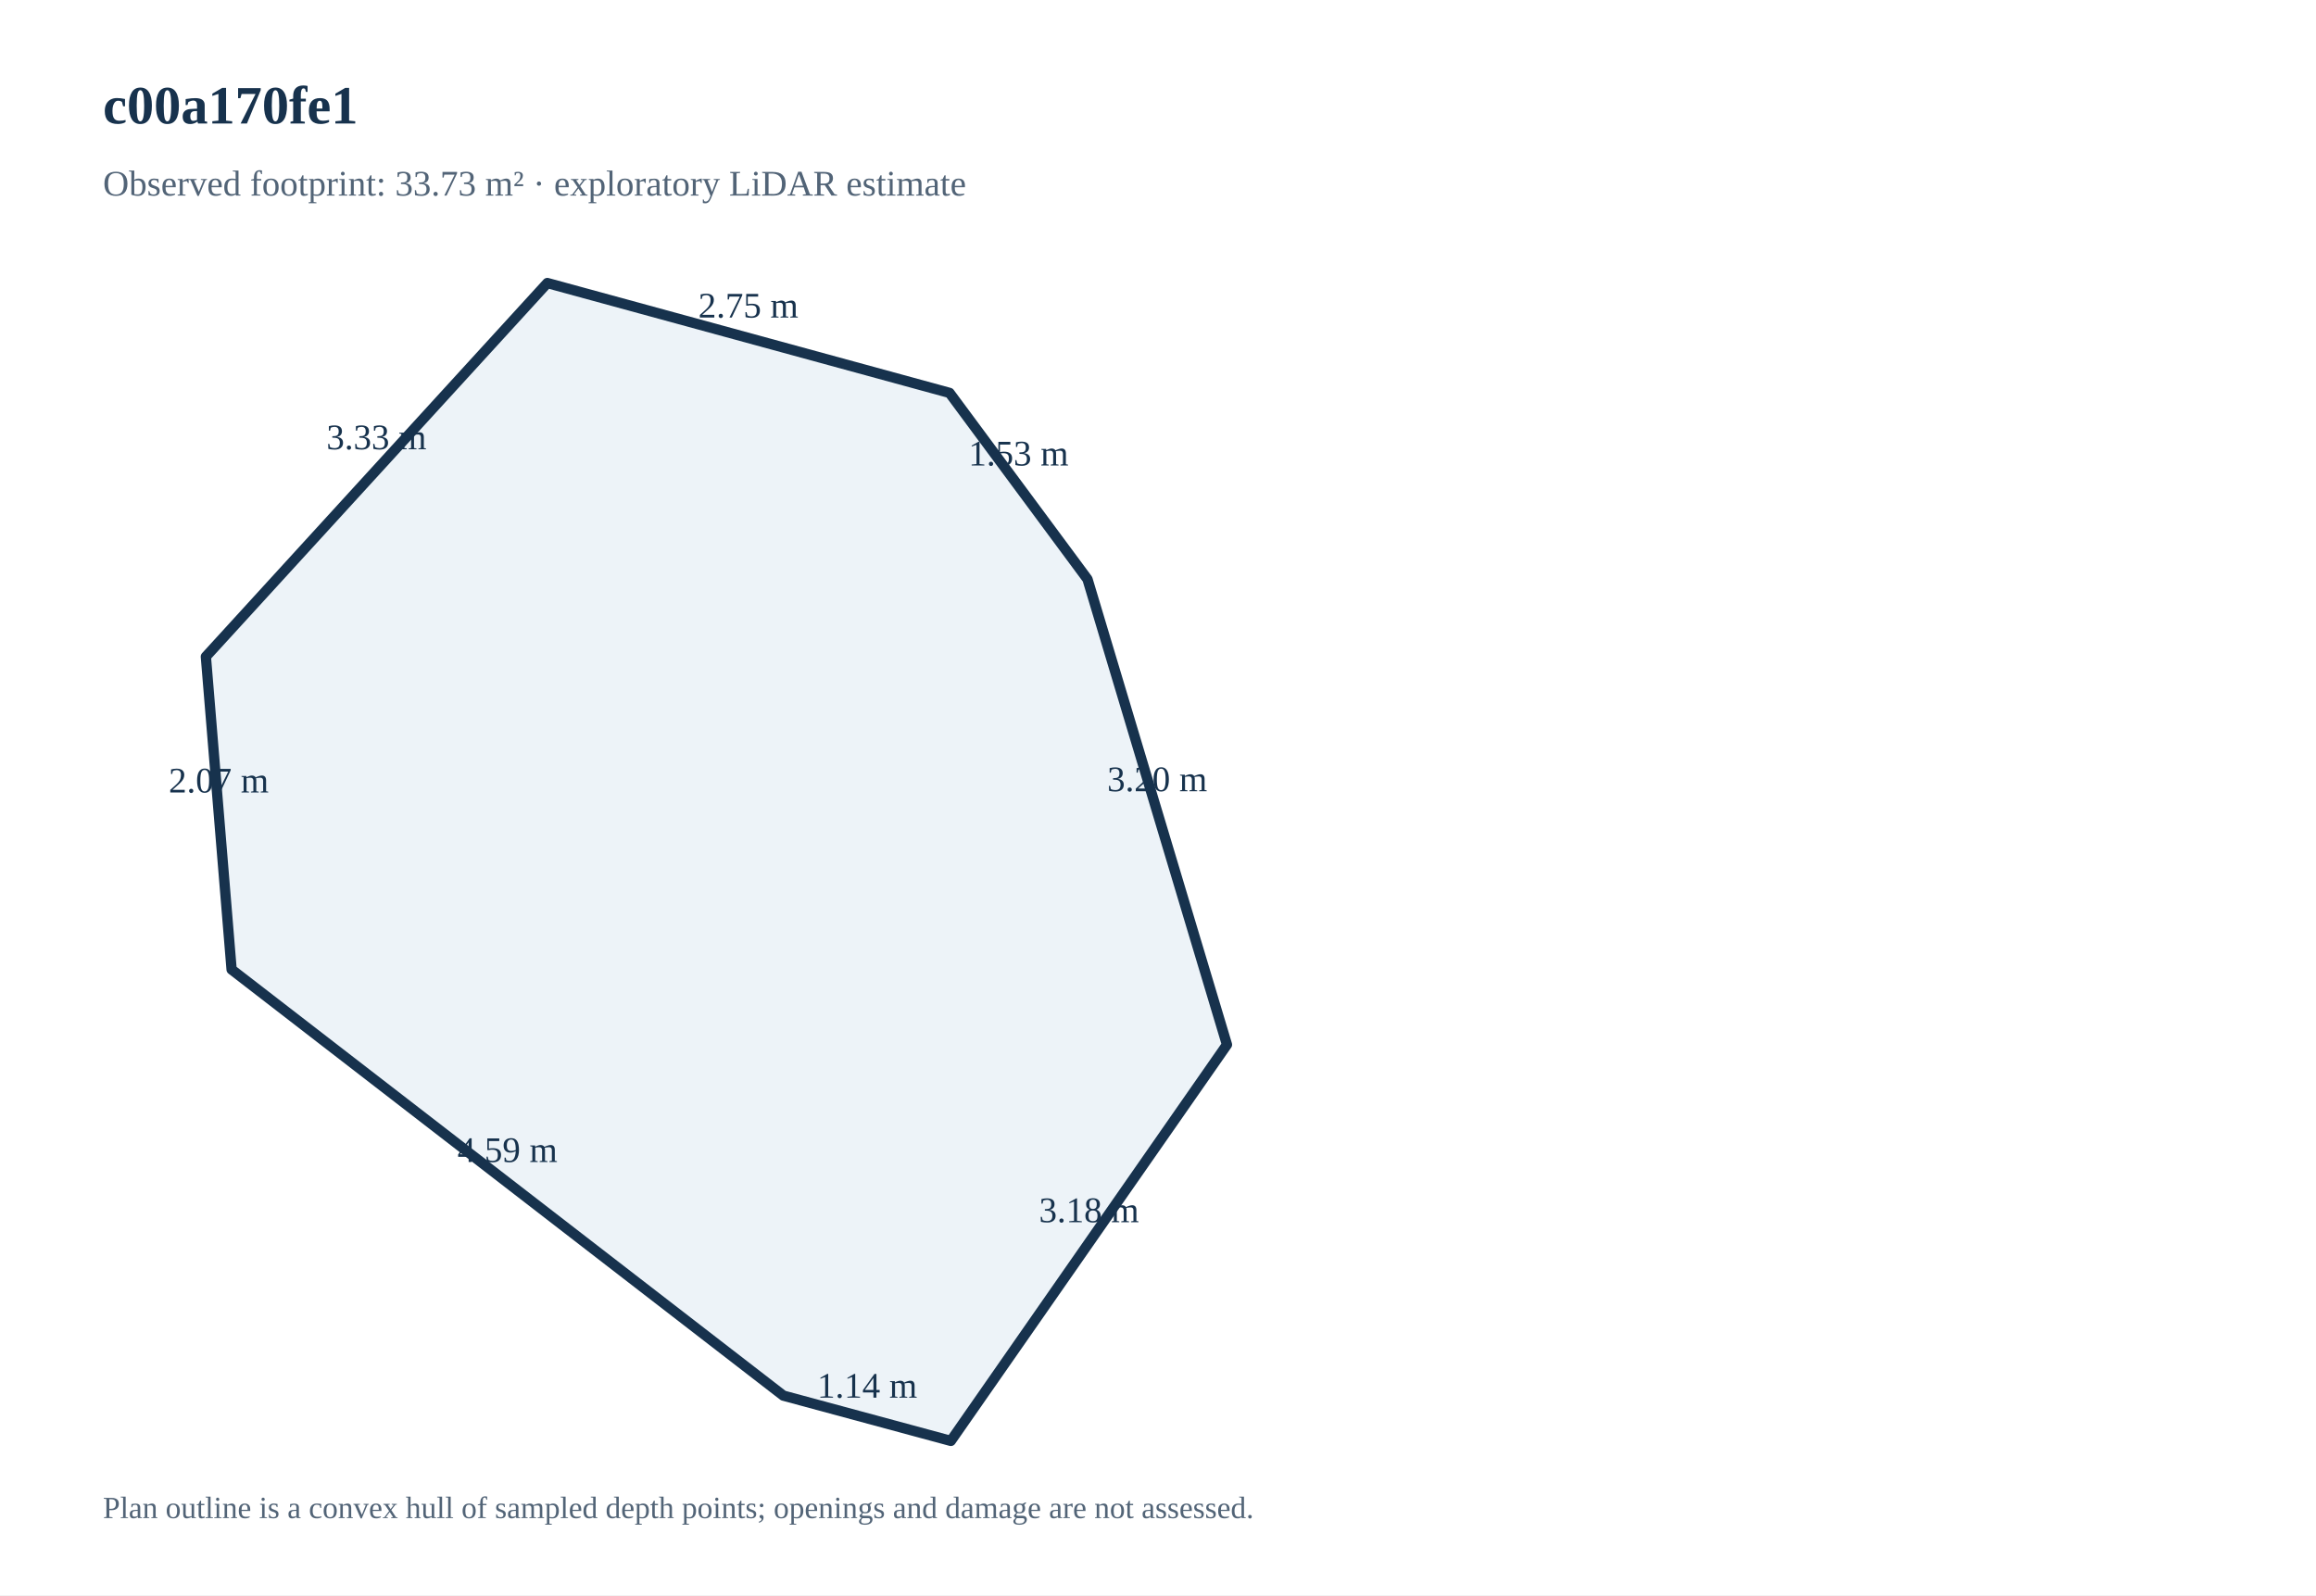
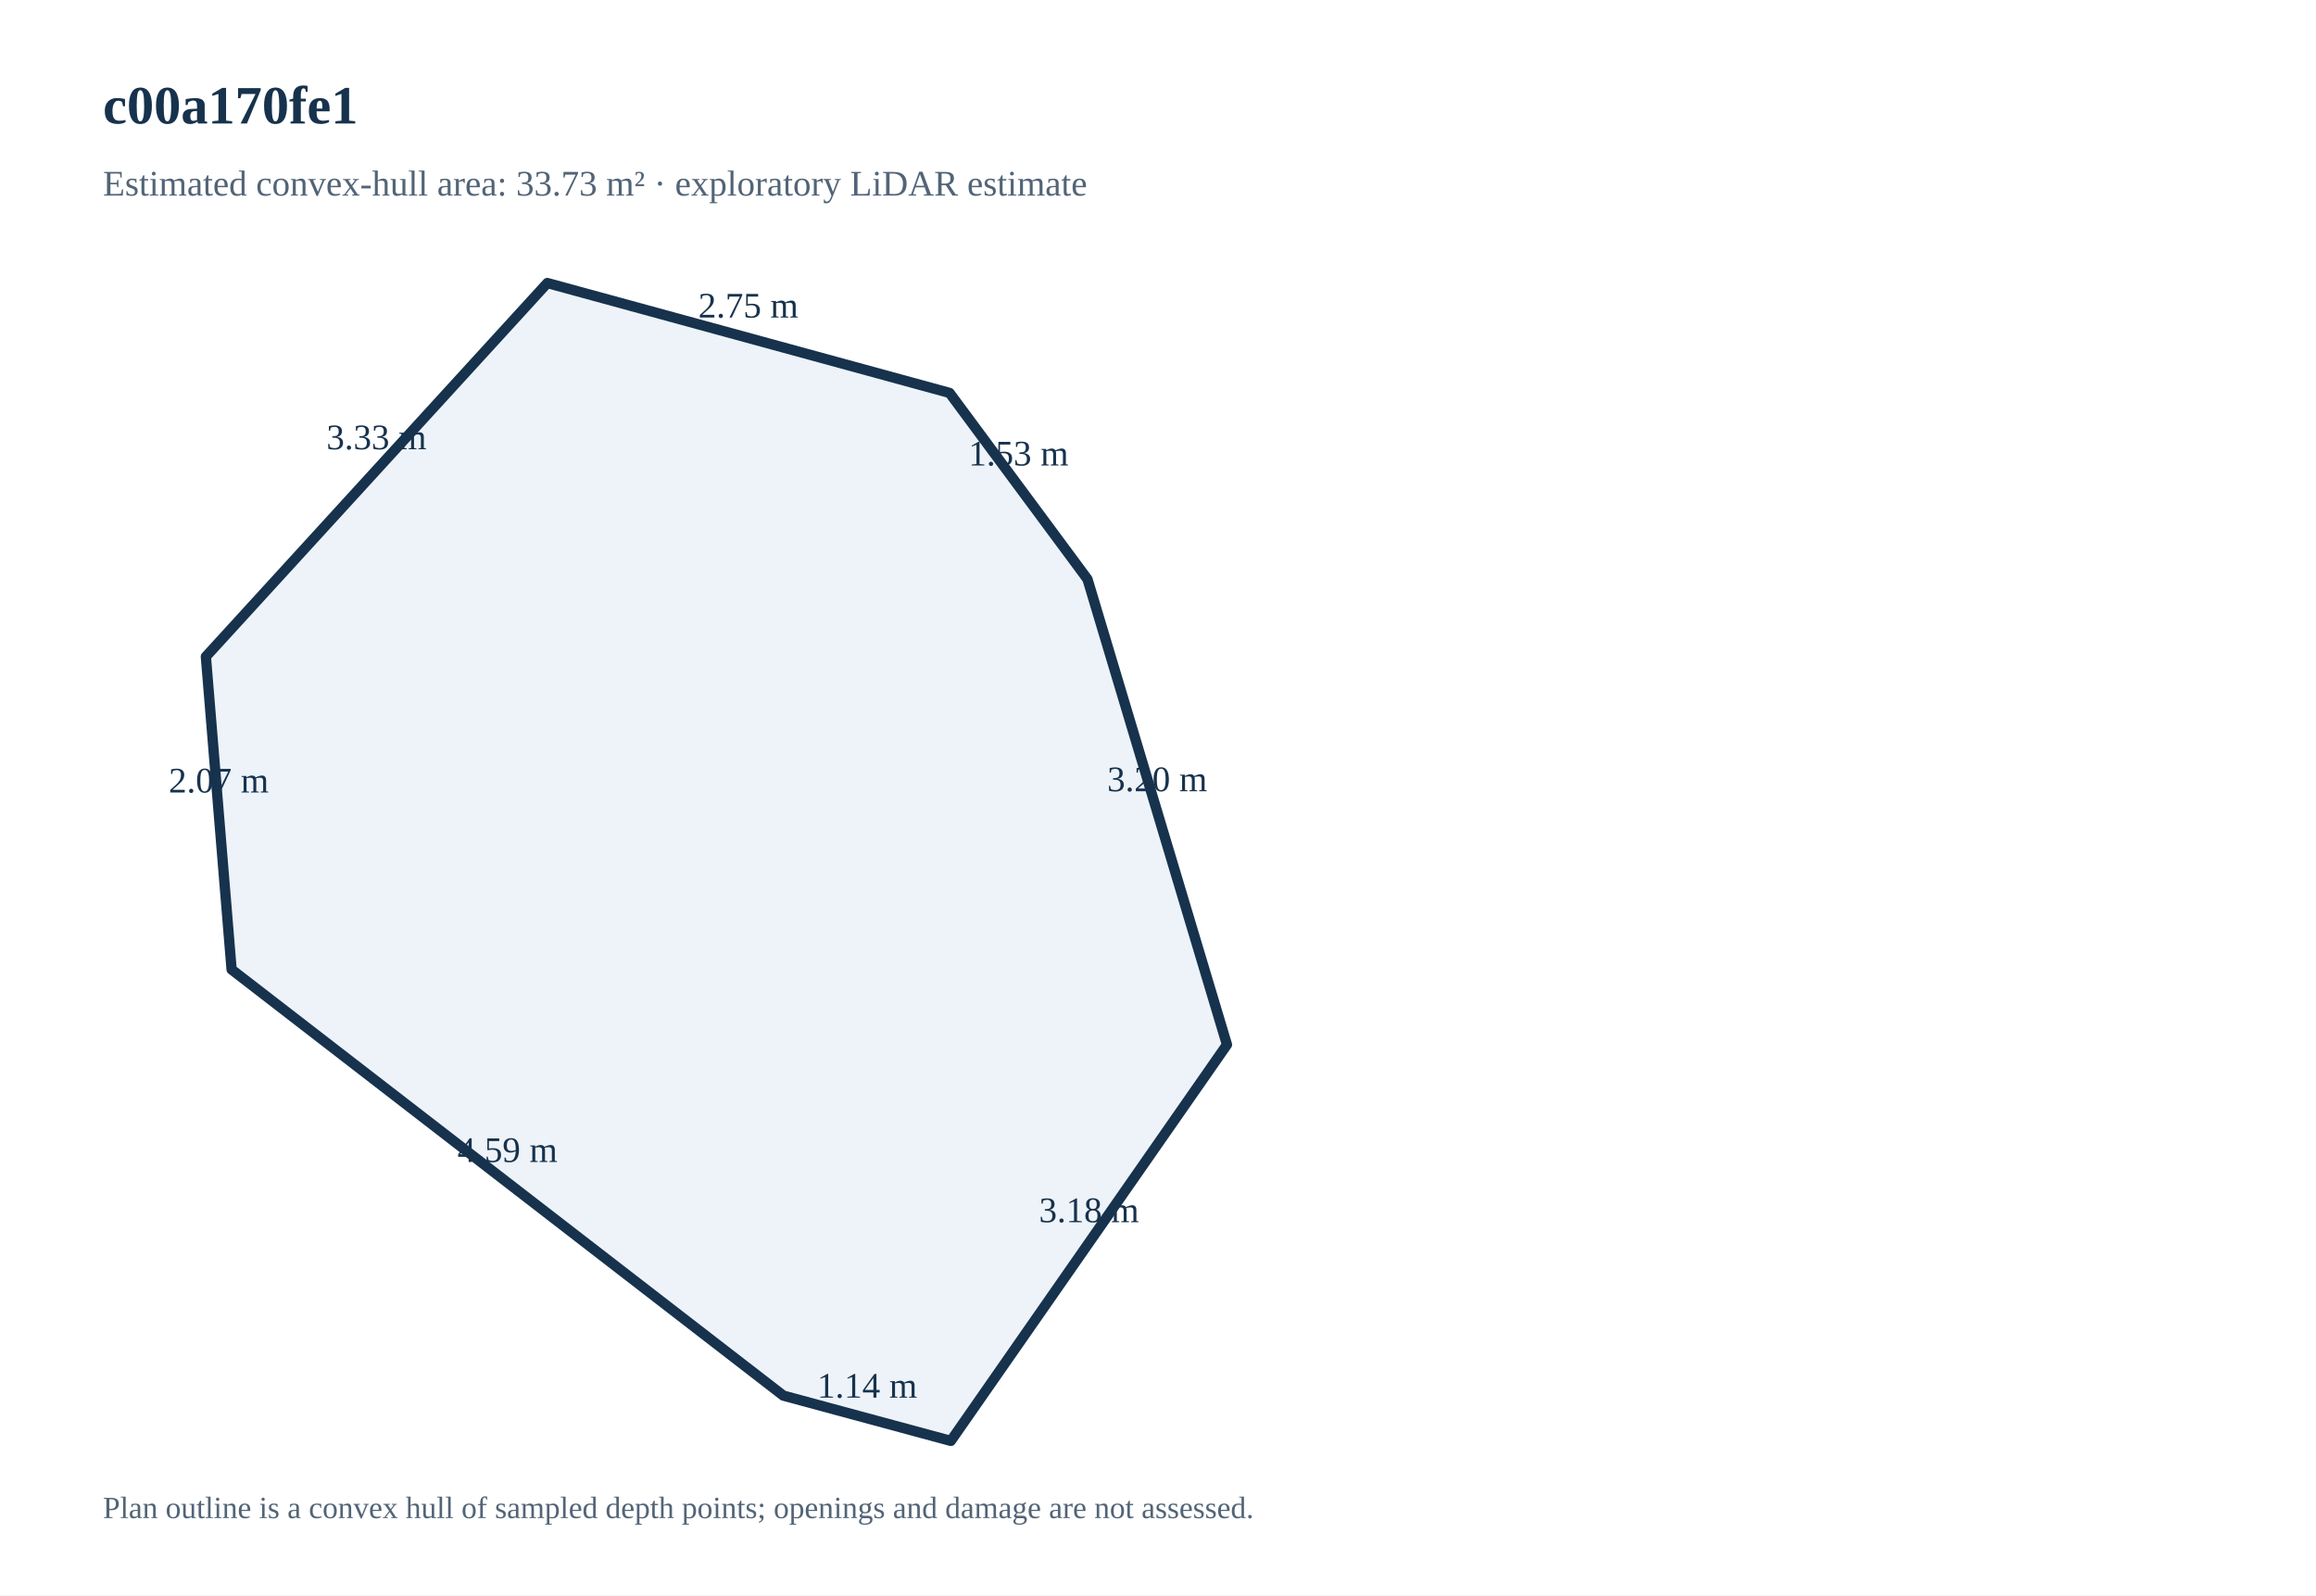
<svg xmlns="http://www.w3.org/2000/svg" width="900" height="620" viewBox="0 0 900 620">
  <rect width="100%" height="100%" fill="#ffffff" />
  <polygon points="90.0,376.8 304.4,542.4 369.5,560.0 476.8,406.0 422.6,225.1 369.0,152.7 212.7,110.0 80.0,255.2" fill="#edf3f8" stroke="#17324d" stroke-width="4" stroke-linejoin="round" />
  <text x="197.2" y="451.6" text-anchor="middle" font-size="14" fill="#17324d">4.59 m</text>
  <text x="337.0" y="543.2" text-anchor="middle" font-size="14" fill="#17324d">1.14 m</text>
  <text x="423.2" y="475.0" text-anchor="middle" font-size="14" fill="#17324d">3.18 m</text>
  <text x="449.7" y="307.5" text-anchor="middle" font-size="14" fill="#17324d">3.20 m</text>
  <text x="395.8" y="180.9" text-anchor="middle" font-size="14" fill="#17324d">1.53 m</text>
  <text x="290.8" y="123.4" text-anchor="middle" font-size="14" fill="#17324d">2.75 m</text>
  <text x="146.3" y="174.6" text-anchor="middle" font-size="14" fill="#17324d">3.33 m</text>
  <text x="85.0" y="308.0" text-anchor="middle" font-size="14" fill="#17324d">2.07 m</text>
  <text x="40" y="48" font-size="21" font-weight="700" fill="#17324d">c00a170fe1</text>
-   <text x="40" y="76" font-size="14" fill="#526477">Observed footprint: 33.73 m² · exploratory LiDAR estimate</text>
+   <text x="40" y="76" font-size="14" fill="#526477">Estimated convex-hull area: 33.73 m² · exploratory LiDAR estimate</text>
  <text x="40" y="590" font-size="12" fill="#526477">Plan outline is a convex hull of sampled depth points; openings and damage are not assessed.</text>
</svg>
